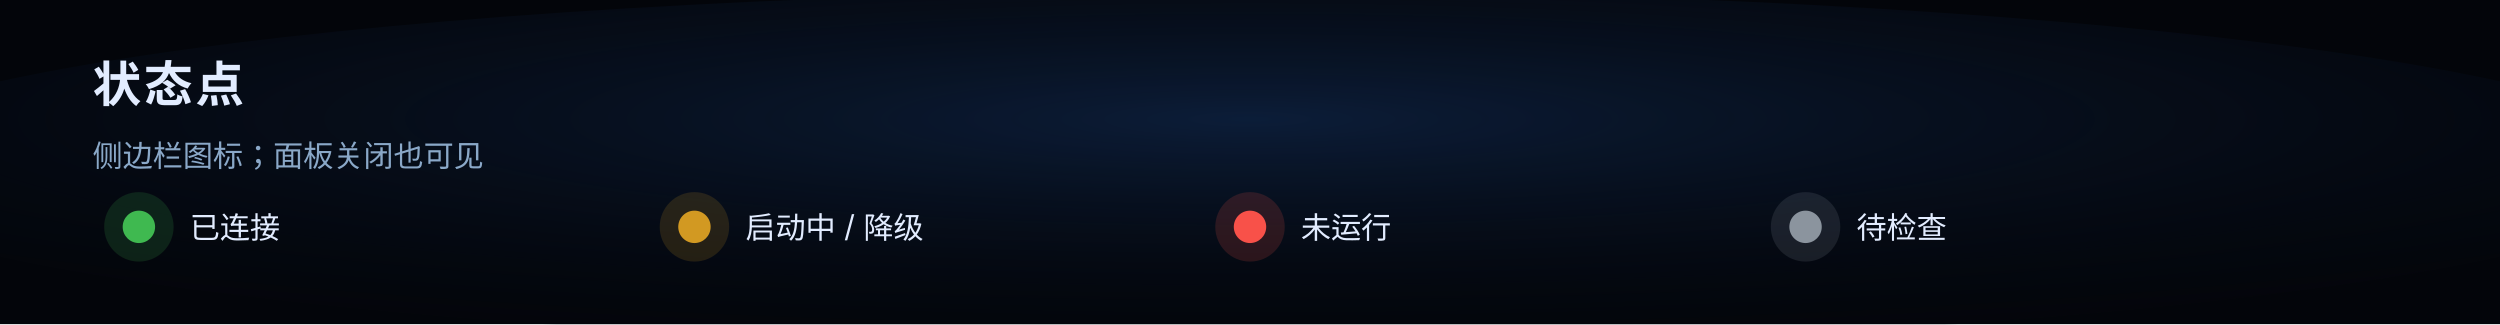
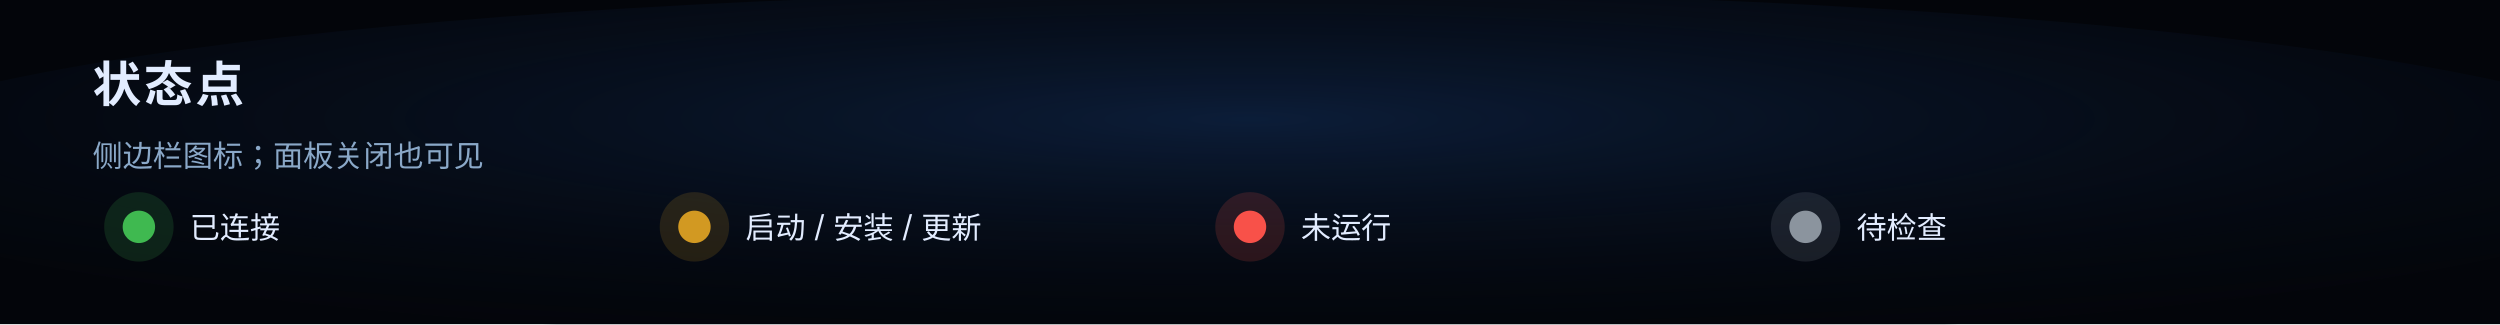
- <svg xmlns="http://www.w3.org/2000/svg" width="1080" height="140" viewBox="0 0 1080 140" role="img" aria-label="状态点：绿色已连接，琥珀色启动中或降级，红色未运行，灰色等待首次检查。">
+ <svg xmlns="http://www.w3.org/2000/svg" width="1080" height="140" viewBox="0 0 1080 140" role="img" aria-label="状态点：绿色已连接，琥珀色启动/安装/更新中，红色未运行，灰色等待首次检查。">
  <defs>
    <style>
      .theme-light { display: none; }
      @media (prefers-color-scheme: light) {
        .theme-dark { display: none; }
        .theme-light { display: block; }
      }
    </style>
  </defs>
  <g class="theme-dark">
    <rect width="1080" height="140" fill="#03050a" />
    <defs>
      <radialGradient id="glow-theme-dark" cx="50%" cy="36%" r="72%">
        <stop offset="0%" stop-color="#0d2140" stop-opacity="0.85" />
        <stop offset="100%" stop-color="#03050a" stop-opacity="0" />
      </radialGradient>
    </defs>
    <ellipse cx="540" cy="73" rx="620" ry="77" fill="url(#glow-theme-dark)" />
    <text x="40" y="44" font-family="'SF Pro Text','PingFang SC','Segoe UI',ui-sans-serif,system-ui,sans-serif" font-size="21" fill="#e2ecff" font-weight="700" text-anchor="start" letter-spacing="1.2">状态点</text>
    <text x="40" y="72" font-family="'SF Pro Text','PingFang SC','Segoe UI',ui-sans-serif,system-ui,sans-serif" font-size="13" fill="#8aa8c8" font-weight="400" text-anchor="start">侧边栏图标；面板关闭也可见</text>
    <circle cx="60" cy="98" r="15" fill="#3fb950" opacity="0.16" />
    <circle cx="60" cy="98" r="7" fill="#3fb950" />
    <text x="82" y="103" font-family="'SF Pro Text','PingFang SC','Segoe UI',ui-sans-serif,system-ui,sans-serif" font-size="13" fill="#e2ecff" font-weight="400" text-anchor="start">已连接</text>
    <circle cx="300" cy="98" r="15" fill="#d29922" opacity="0.16" />
    <circle cx="300" cy="98" r="7" fill="#d29922" />
-     <text x="322" y="103" font-family="'SF Pro Text','PingFang SC','Segoe UI',ui-sans-serif,system-ui,sans-serif" font-size="13" fill="#e2ecff" font-weight="400" text-anchor="start">启动中 / 降级</text>
+     <text x="322" y="103" font-family="'SF Pro Text','PingFang SC','Segoe UI',ui-sans-serif,system-ui,sans-serif" font-size="13" fill="#e2ecff" font-weight="400" text-anchor="start">启动 / 安装 / 更新</text>
    <circle cx="540" cy="98" r="15" fill="#f85149" opacity="0.16" />
    <circle cx="540" cy="98" r="7" fill="#f85149" />
    <text x="562" y="103" font-family="'SF Pro Text','PingFang SC','Segoe UI',ui-sans-serif,system-ui,sans-serif" font-size="13" fill="#e2ecff" font-weight="400" text-anchor="start">未运行</text>
    <circle cx="780" cy="98" r="15" fill="#8b949e" opacity="0.16" />
    <circle cx="780" cy="98" r="7" fill="#8b949e" />
    <text x="802" y="103" font-family="'SF Pro Text','PingFang SC','Segoe UI',ui-sans-serif,system-ui,sans-serif" font-size="13" fill="#e2ecff" font-weight="400" text-anchor="start">待检查</text>
  </g>
  <g class="theme-light">
    <rect width="1080" height="140" fill="#ffffff" />
    <defs>
      <radialGradient id="glow-theme-light" cx="50%" cy="36%" r="72%">
        <stop offset="0%" stop-color="#dceaff" stop-opacity="0.7" />
        <stop offset="100%" stop-color="#ffffff" stop-opacity="0" />
      </radialGradient>
    </defs>
    <ellipse cx="540" cy="73" rx="620" ry="77" fill="url(#glow-theme-light)" />
    <text x="40" y="44" font-family="'SF Pro Text','PingFang SC','Segoe UI',ui-sans-serif,system-ui,sans-serif" font-size="21" fill="#0b1a33" font-weight="700" text-anchor="start" letter-spacing="1.2">状态点</text>
    <text x="40" y="72" font-family="'SF Pro Text','PingFang SC','Segoe UI',ui-sans-serif,system-ui,sans-serif" font-size="13" fill="#5a7290" font-weight="400" text-anchor="start">侧边栏图标；面板关闭也可见</text>
    <circle cx="60" cy="98" r="15" fill="#1a7f37" opacity="0.16" />
    <circle cx="60" cy="98" r="7" fill="#1a7f37" />
    <text x="82" y="103" font-family="'SF Pro Text','PingFang SC','Segoe UI',ui-sans-serif,system-ui,sans-serif" font-size="13" fill="#0b1a33" font-weight="400" text-anchor="start">已连接</text>
    <circle cx="300" cy="98" r="15" fill="#9a6700" opacity="0.16" />
    <circle cx="300" cy="98" r="7" fill="#9a6700" />
-     <text x="322" y="103" font-family="'SF Pro Text','PingFang SC','Segoe UI',ui-sans-serif,system-ui,sans-serif" font-size="13" fill="#0b1a33" font-weight="400" text-anchor="start">启动中 / 降级</text>
+     <text x="322" y="103" font-family="'SF Pro Text','PingFang SC','Segoe UI',ui-sans-serif,system-ui,sans-serif" font-size="13" fill="#0b1a33" font-weight="400" text-anchor="start">启动 / 安装 / 更新</text>
    <circle cx="540" cy="98" r="15" fill="#cf222e" opacity="0.16" />
    <circle cx="540" cy="98" r="7" fill="#cf222e" />
    <text x="562" y="103" font-family="'SF Pro Text','PingFang SC','Segoe UI',ui-sans-serif,system-ui,sans-serif" font-size="13" fill="#0b1a33" font-weight="400" text-anchor="start">未运行</text>
    <circle cx="780" cy="98" r="15" fill="#6e7781" opacity="0.16" />
    <circle cx="780" cy="98" r="7" fill="#6e7781" />
    <text x="802" y="103" font-family="'SF Pro Text','PingFang SC','Segoe UI',ui-sans-serif,system-ui,sans-serif" font-size="13" fill="#0b1a33" font-weight="400" text-anchor="start">待检查</text>
  </g>
</svg>
